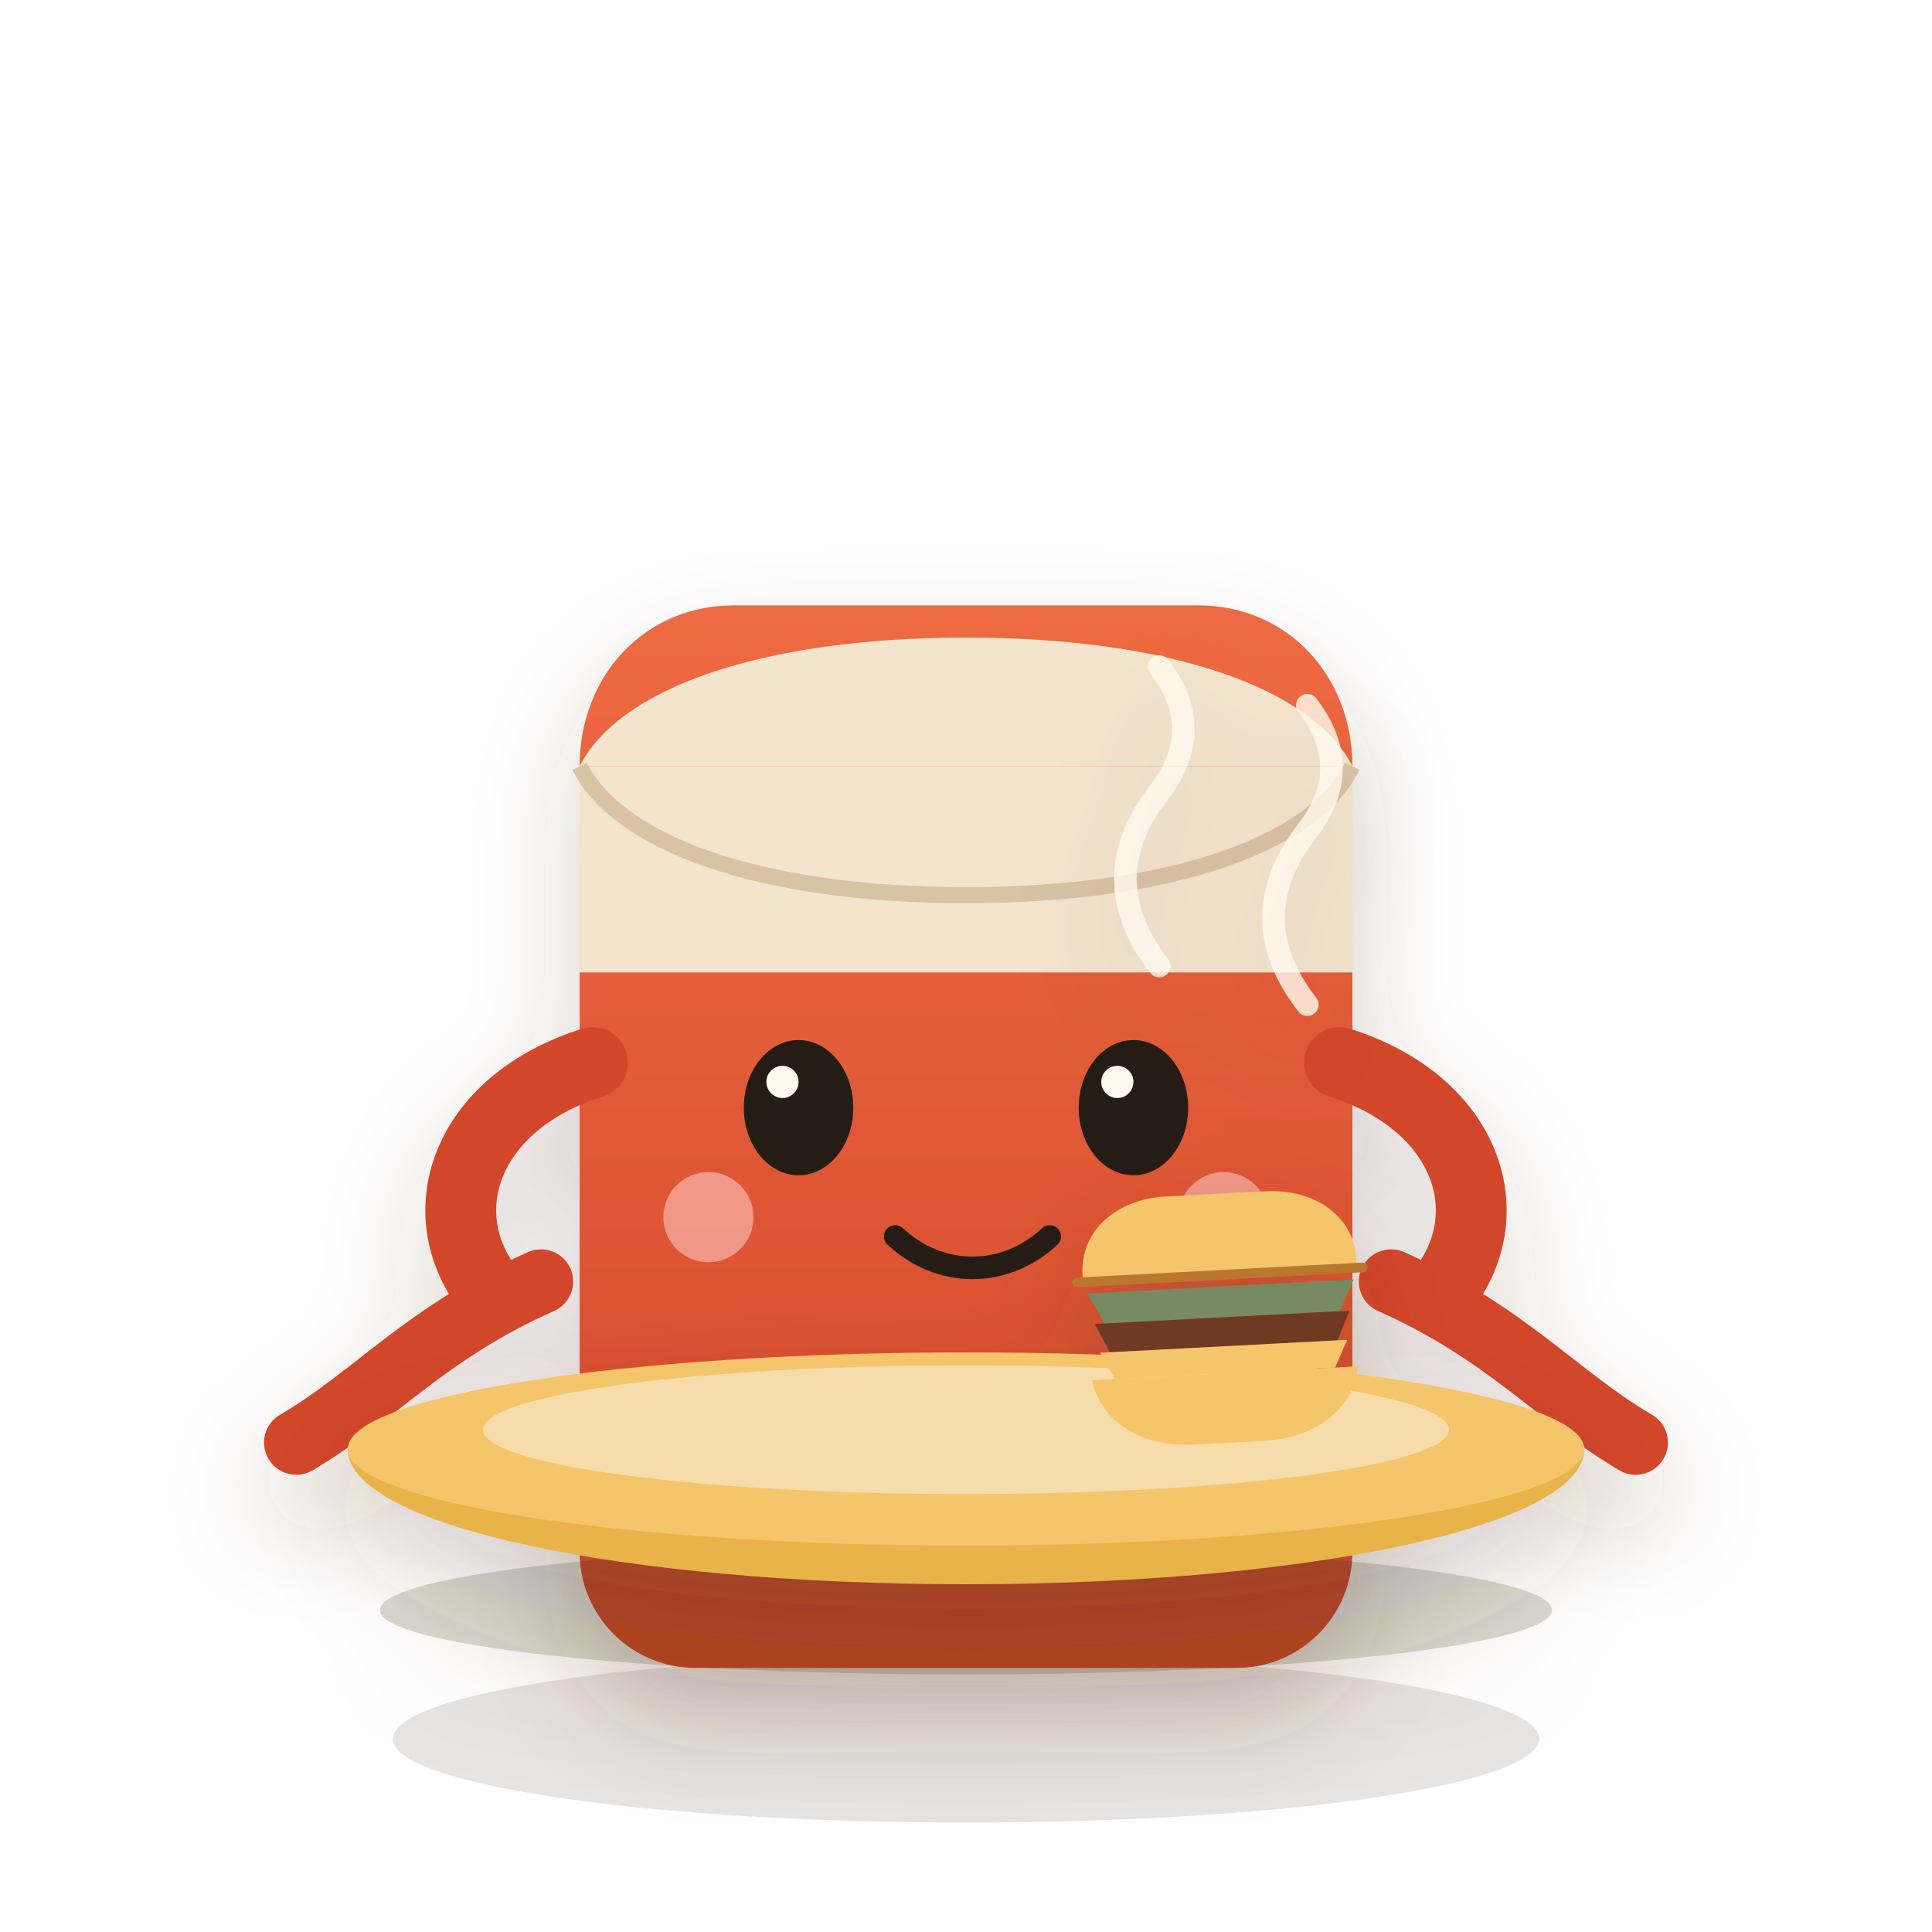
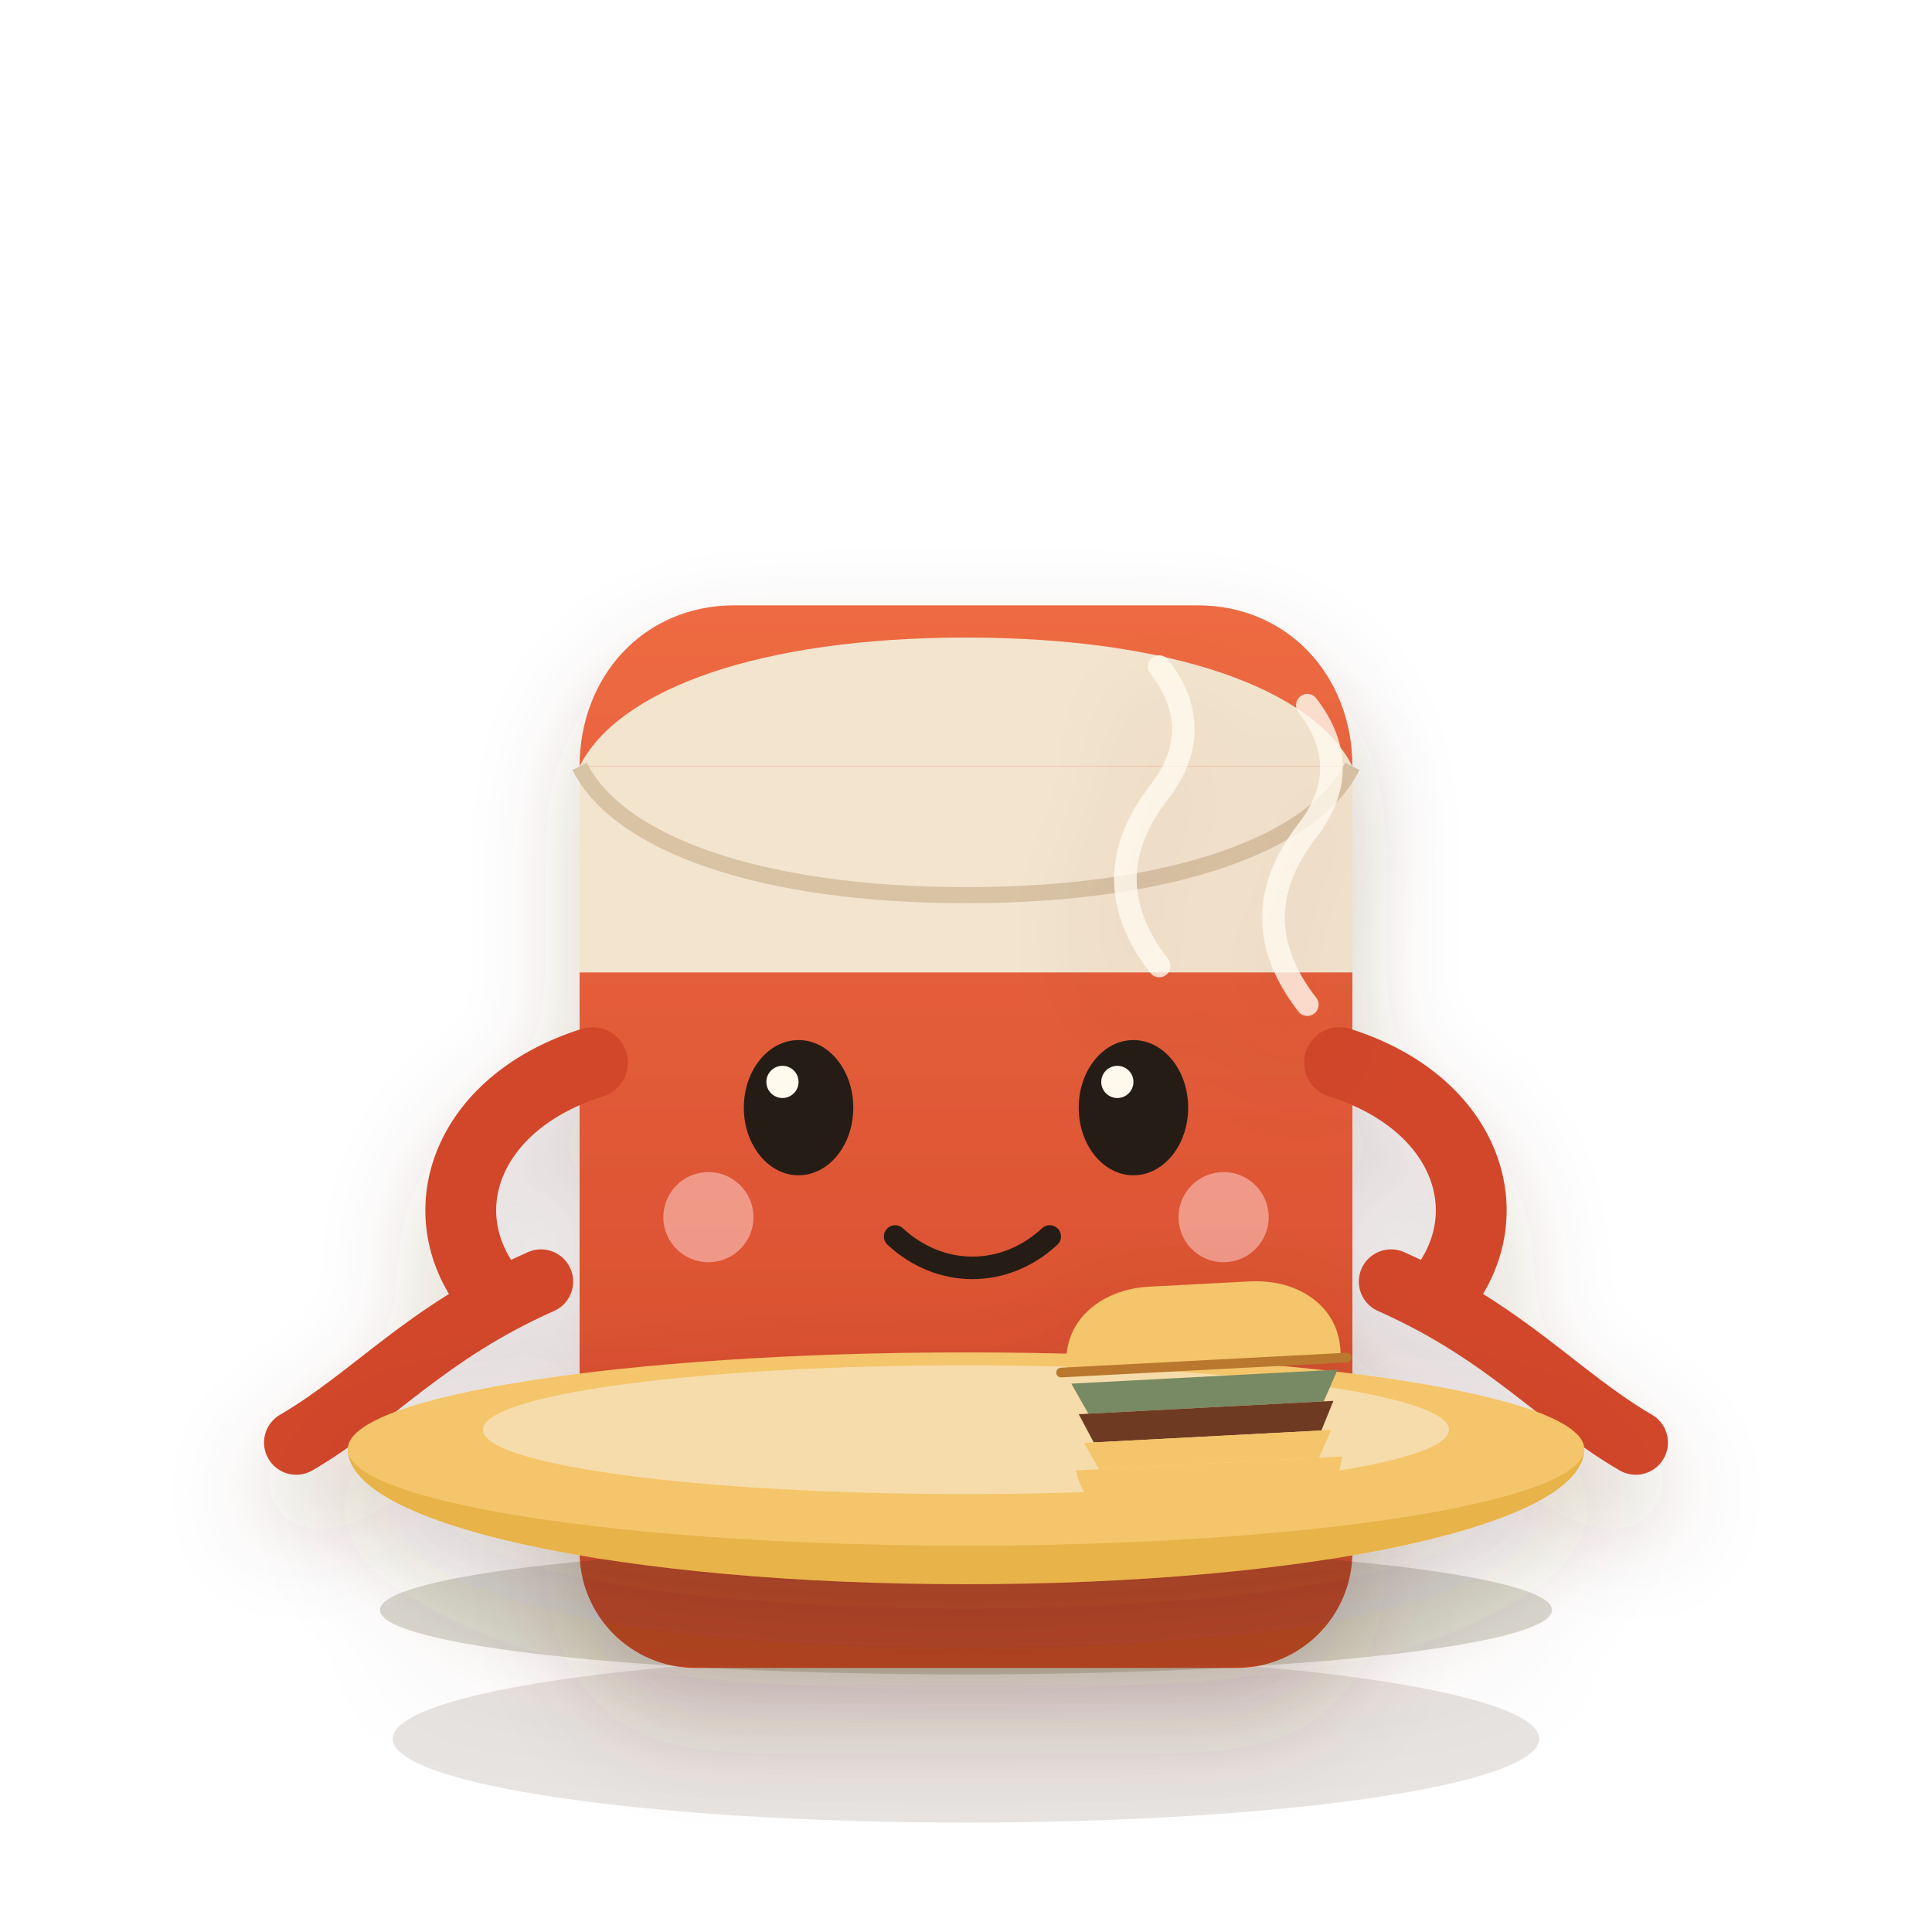
<svg xmlns="http://www.w3.org/2000/svg" viewBox="0 0 600 600" width="600" height="600" role="img" aria-labelledby="boxyTitle">
  <defs>
    <linearGradient id="body" x1="0" y1="0" x2="0" y2="1">
      <stop offset="0" stop-color="#EE6A42" />
      <stop offset="1" stop-color="#D2472A" />
    </linearGradient>
    <filter id="s" x="-40%" y="-30%" width="180%" height="180%">
      <feDropShadow dx="0" dy="16" stdDeviation="16" flood-color="#5B3A22" flood-opacity=".22" />
    </filter>
  </defs>
  <ellipse cx="300" cy="540" rx="178" ry="26" fill="#5B3A22" opacity=".14" />
  <g filter="url(#s)">
    <path d="M180 238c0-28 20-50 48-50h144c28 0 48 22 48 50v244a36 36 0 0 1-36 36H216a36 36 0 0 1-36-36V238Z" fill="url(#body)" />
    <path d="M180 238h240v64H180z" fill="#F3E4CE" />
    <path d="M180 238c12-24 56-40 120-40s108 16 120 40" fill="#F3E4CE" />
    <path d="M180 238c12 24 56 40 120 40s108-16 120-40" fill="none" stroke="#D8C3A5" stroke-width="5" />
    <ellipse cx="248" cy="344" rx="17" ry="21" fill="#251E17" />
    <ellipse cx="352" cy="344" rx="17" ry="21" fill="#251E17" />
    <circle cx="243" cy="336" r="5" fill="#FFF9EE" />
    <circle cx="347" cy="336" r="5" fill="#FFF9EE" />
    <circle cx="220" cy="378" r="14" fill="#F4A79A" opacity=".82" />
    <circle cx="380" cy="378" r="14" fill="#F4A79A" opacity=".82" />
    <path d="M278 384c14 13 34 13 48 0" fill="none" stroke="#251E17" stroke-width="7" stroke-linecap="round" />
    <path d="M184 330c-38 12-50 44-34 68" fill="none" stroke="#D2472A" stroke-width="22" stroke-linecap="round" />
    <path d="M416 330c38 12 50 44 34 68" fill="none" stroke="#D2472A" stroke-width="22" stroke-linecap="round" />
    <path d="M168 398c-36 16-52 36-76 50" fill="none" stroke="#D2472A" stroke-width="20" stroke-linecap="round" />
    <path d="M432 398c36 16 52 36 76 50" fill="none" stroke="#D2472A" stroke-width="20" stroke-linecap="round" />
  </g>
  <g filter="url(#s)">
    <ellipse cx="300" cy="500" rx="182" ry="20" fill="#251E17" opacity=".18" />
    <path d="M108 450c0 24 86 42 192 42s192-18 192-42" fill="#E8B34A" />
    <ellipse cx="300" cy="450" rx="192" ry="30" fill="#F4C56A" />
    <ellipse cx="300" cy="444" rx="150" ry="20" fill="#F7EEDC" opacity=".56" />
-     <g transform="translate(335 373) rotate(-3) scale(.6)">
+     <g transform="translate(330 401) rotate(-3) scale(.6)">
      <path d="M0 38C0 15 20 0 45 0h52c25 0 45 15 45 38v3H0v-3Z" fill="#F4C56A" />
      <path d="M-3 42h148" stroke="#B9782F" stroke-width="5" stroke-linecap="round" />
      <path d="M2 48h138l-8 16H10L2 48Z" fill="#778A63" />
      <path d="M5 64h132l-7 15H12L5 64Z" fill="#6E3A22" />
      <path d="M7 79h128l-7 14H14L7 79Z" fill="#F4C56A" />
      <path d="M2 93h138c-4 23-25 36-51 36H53c-26 0-47-13-51-36Z" fill="#F4C56A" />
    </g>
    <g fill="none" stroke="#FFF9EE" stroke-width="7" stroke-linecap="round" opacity=".8">
      <path d="M360 300c-14-18-14-36 0-54 10-13 10-26 0-39" />
      <path d="M406 312c-14-18-14-36 0-54 10-13 10-26 0-39" />
    </g>
  </g>
</svg>
